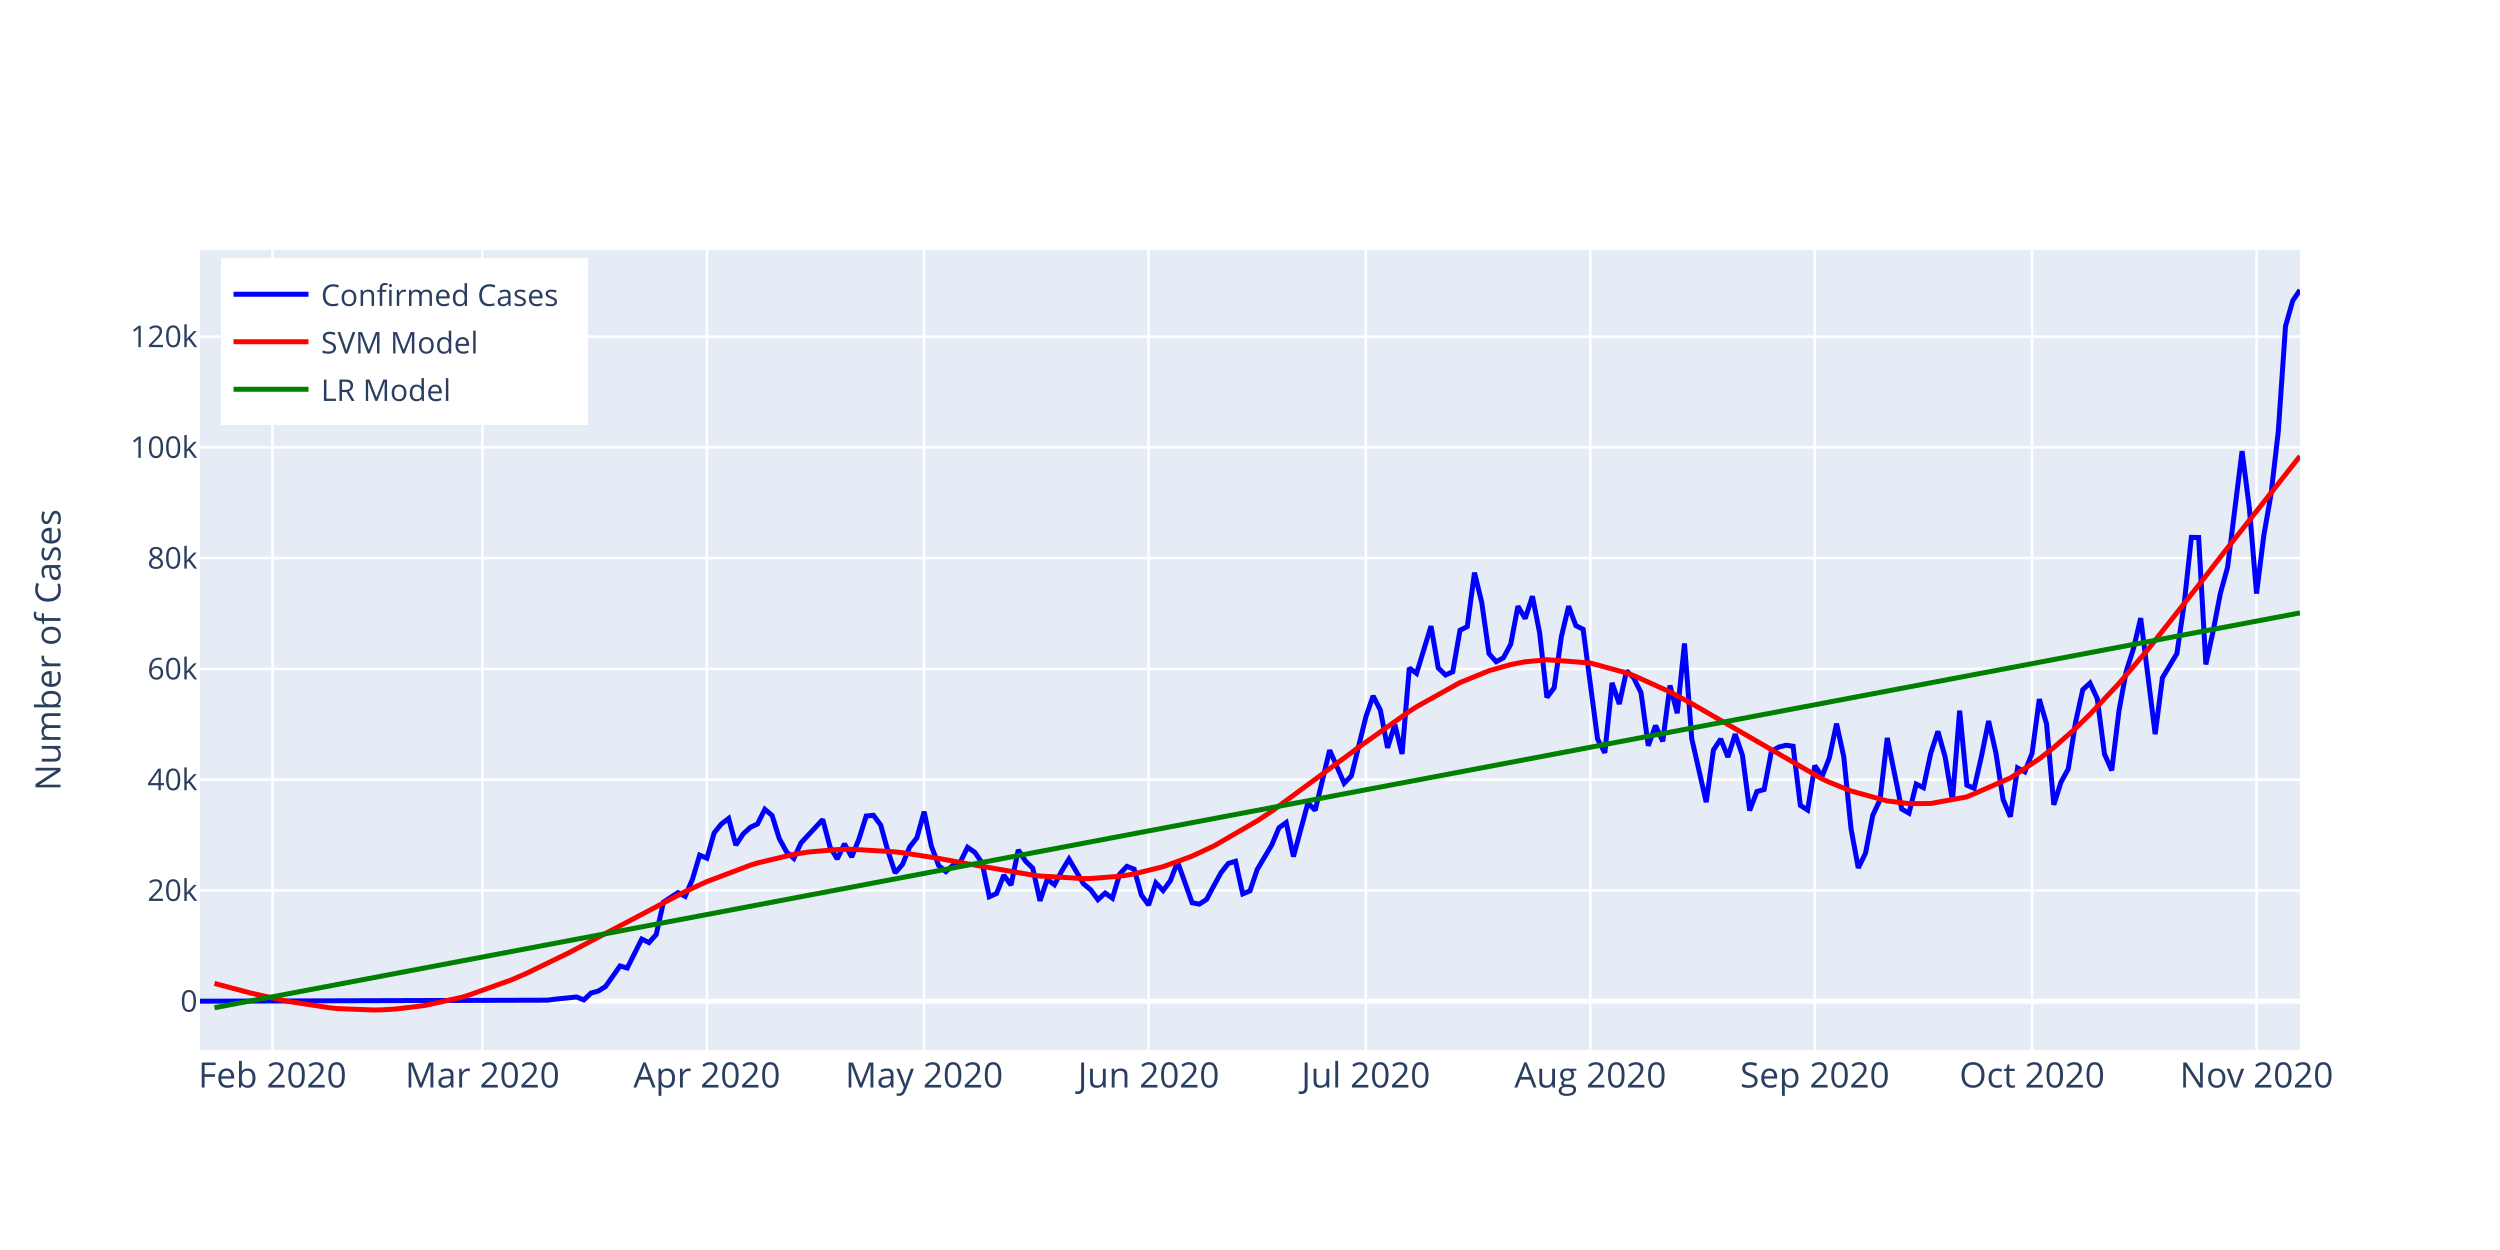
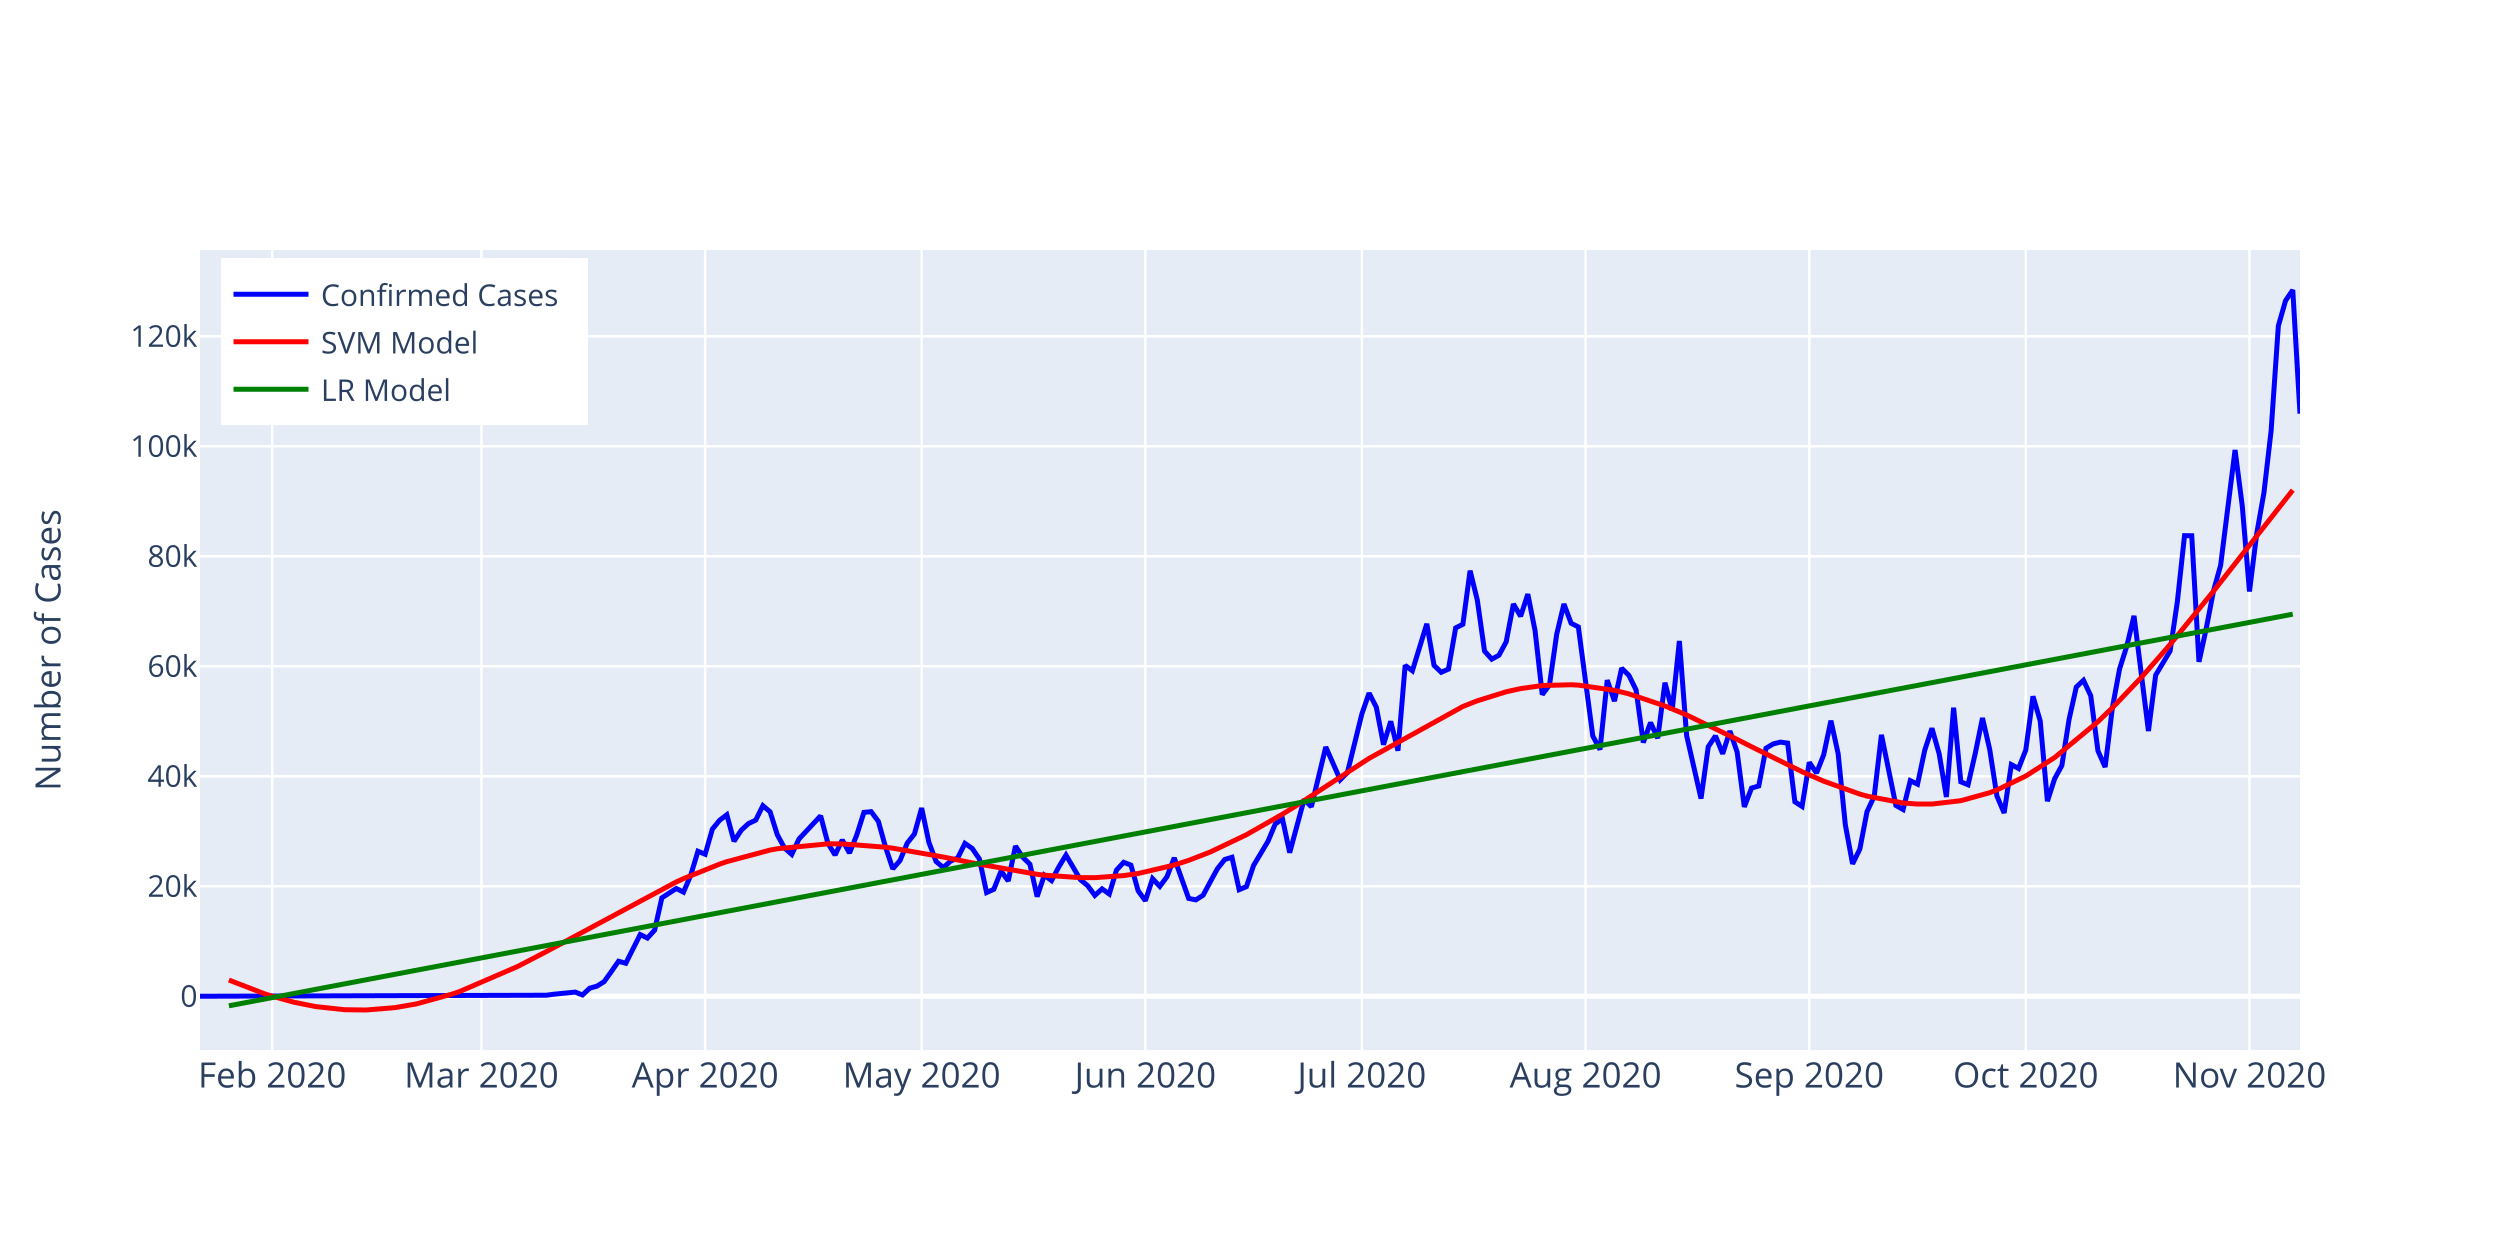
<svg xmlns="http://www.w3.org/2000/svg" class="main-svg" width="1000" height="500" style="" viewBox="0 0 1000 500">
  <rect x="0" y="0" width="1000" height="500" style="fill: rgb(255, 255, 255); fill-opacity: 1;" />
-   <defs id="defs-247d3f">
+   <defs id="defs-04b848">
    <g class="clips">
-       <clipPath id="clip247d3fxyplot" class="plotclip">
+       <clipPath id="clip04b848xyplot" class="plotclip">
        <rect width="840" height="320" />
      </clipPath>
-       <clipPath class="axesclip" id="clip247d3fx">
+       <clipPath class="axesclip" id="clip04b848x">
        <rect x="80" y="0" width="840" height="500" />
      </clipPath>
-       <clipPath class="axesclip" id="clip247d3fy">
+       <clipPath class="axesclip" id="clip04b848y">
        <rect x="0" y="100" width="1000" height="320" />
      </clipPath>
-       <clipPath class="axesclip" id="clip247d3fxy">
+       <clipPath class="axesclip" id="clip04b848xy">
        <rect x="80" y="100" width="840" height="320" />
      </clipPath>
    </g>
    <g class="gradients" />
  </defs>
  <g class="bglayer">
    <rect class="bg" x="80" y="100" width="840" height="320" style="fill: rgb(229, 236, 246); fill-opacity: 1; stroke-width: 0;" />
  </g>
  <g class="layer-below">
    <g class="imagelayer" />
    <g class="shapelayer" />
  </g>
  <g class="cartesianlayer">
    <g class="subplot xy">
      <g class="layer-subplot">
        <g class="shapelayer" />
        <g class="imagelayer" />
      </g>
      <g class="gridlayer">
        <g class="x">
-           <path class="xgrid crisp" transform="translate(108.97,0)" d="M0,100v320" style="stroke: rgb(255, 255, 255); stroke-opacity: 1; stroke-width: 1px;" />
-           <path class="xgrid crisp" transform="translate(192.97,0)" d="M0,100v320" style="stroke: rgb(255, 255, 255); stroke-opacity: 1; stroke-width: 1px;" />
-           <path class="xgrid crisp" transform="translate(282.76,0)" d="M0,100v320" style="stroke: rgb(255, 255, 255); stroke-opacity: 1; stroke-width: 1px;" />
-           <path class="xgrid crisp" transform="translate(369.66,0)" d="M0,100v320" style="stroke: rgb(255, 255, 255); stroke-opacity: 1; stroke-width: 1px;" />
-           <path class="xgrid crisp" transform="translate(459.45,0)" d="M0,100v320" style="stroke: rgb(255, 255, 255); stroke-opacity: 1; stroke-width: 1px;" />
-           <path class="xgrid crisp" transform="translate(546.34,0)" d="M0,100v320" style="stroke: rgb(255, 255, 255); stroke-opacity: 1; stroke-width: 1px;" />
-           <path class="xgrid crisp" transform="translate(636.14,0)" d="M0,100v320" style="stroke: rgb(255, 255, 255); stroke-opacity: 1; stroke-width: 1px;" />
-           <path class="xgrid crisp" transform="translate(725.93,0)" d="M0,100v320" style="stroke: rgb(255, 255, 255); stroke-opacity: 1; stroke-width: 1px;" />
-           <path class="xgrid crisp" transform="translate(812.83,0)" d="M0,100v320" style="stroke: rgb(255, 255, 255); stroke-opacity: 1; stroke-width: 1px;" />
-           <path class="xgrid crisp" transform="translate(902.62,0)" d="M0,100v320" style="stroke: rgb(255, 255, 255); stroke-opacity: 1; stroke-width: 1px;" />
+           <path class="xgrid crisp" transform="translate(108.87,0)" d="M0,100v320" style="stroke: rgb(255, 255, 255); stroke-opacity: 1; stroke-width: 1px;" />
+           <path class="xgrid crisp" transform="translate(192.58,0)" d="M0,100v320" style="stroke: rgb(255, 255, 255); stroke-opacity: 1; stroke-width: 1px;" />
+           <path class="xgrid crisp" transform="translate(282.06,0)" d="M0,100v320" style="stroke: rgb(255, 255, 255); stroke-opacity: 1; stroke-width: 1px;" />
+           <path class="xgrid crisp" transform="translate(368.66,0)" d="M0,100v320" style="stroke: rgb(255, 255, 255); stroke-opacity: 1; stroke-width: 1px;" />
+           <path class="xgrid crisp" transform="translate(458.14,0)" d="M0,100v320" style="stroke: rgb(255, 255, 255); stroke-opacity: 1; stroke-width: 1px;" />
+           <path class="xgrid crisp" transform="translate(544.74,0)" d="M0,100v320" style="stroke: rgb(255, 255, 255); stroke-opacity: 1; stroke-width: 1px;" />
+           <path class="xgrid crisp" transform="translate(634.23,0)" d="M0,100v320" style="stroke: rgb(255, 255, 255); stroke-opacity: 1; stroke-width: 1px;" />
+           <path class="xgrid crisp" transform="translate(723.71,0)" d="M0,100v320" style="stroke: rgb(255, 255, 255); stroke-opacity: 1; stroke-width: 1px;" />
+           <path class="xgrid crisp" transform="translate(810.31,0)" d="M0,100v320" style="stroke: rgb(255, 255, 255); stroke-opacity: 1; stroke-width: 1px;" />
+           <path class="xgrid crisp" transform="translate(899.79,0)" d="M0,100v320" style="stroke: rgb(255, 255, 255); stroke-opacity: 1; stroke-width: 1px;" />
        </g>
        <g class="y">
-           <path class="ygrid crisp" transform="translate(0,356.18)" d="M80,0h840" style="stroke: rgb(255, 255, 255); stroke-opacity: 1; stroke-width: 1px;" />
-           <path class="ygrid crisp" transform="translate(0,311.87)" d="M80,0h840" style="stroke: rgb(255, 255, 255); stroke-opacity: 1; stroke-width: 1px;" />
-           <path class="ygrid crisp" transform="translate(0,267.56)" d="M80,0h840" style="stroke: rgb(255, 255, 255); stroke-opacity: 1; stroke-width: 1px;" />
-           <path class="ygrid crisp" transform="translate(0,223.25)" d="M80,0h840" style="stroke: rgb(255, 255, 255); stroke-opacity: 1; stroke-width: 1px;" />
-           <path class="ygrid crisp" transform="translate(0,178.94)" d="M80,0h840" style="stroke: rgb(255, 255, 255); stroke-opacity: 1; stroke-width: 1px;" />
-           <path class="ygrid crisp" transform="translate(0,134.64)" d="M80,0h840" style="stroke: rgb(255, 255, 255); stroke-opacity: 1; stroke-width: 1px;" />
+           <path class="ygrid crisp" transform="translate(0,354.51)" d="M80,0h840" style="stroke: rgb(255, 255, 255); stroke-opacity: 1; stroke-width: 1px;" />
+           <path class="ygrid crisp" transform="translate(0,310.51)" d="M80,0h840" style="stroke: rgb(255, 255, 255); stroke-opacity: 1; stroke-width: 1px;" />
+           <path class="ygrid crisp" transform="translate(0,266.51)" d="M80,0h840" style="stroke: rgb(255, 255, 255); stroke-opacity: 1; stroke-width: 1px;" />
+           <path class="ygrid crisp" transform="translate(0,222.51)" d="M80,0h840" style="stroke: rgb(255, 255, 255); stroke-opacity: 1; stroke-width: 1px;" />
+           <path class="ygrid crisp" transform="translate(0,178.51)" d="M80,0h840" style="stroke: rgb(255, 255, 255); stroke-opacity: 1; stroke-width: 1px;" />
+           <path class="ygrid crisp" transform="translate(0,134.51)" d="M80,0h840" style="stroke: rgb(255, 255, 255); stroke-opacity: 1; stroke-width: 1px;" />
        </g>
      </g>
      <g class="zerolinelayer">
-         <path class="yzl zl crisp" transform="translate(0,400.48)" d="M80,0h840" style="stroke: rgb(255, 255, 255); stroke-opacity: 1; stroke-width: 2px;" />
+         <path class="yzl zl crisp" transform="translate(0,398.5)" d="M80,0h840" style="stroke: rgb(255, 255, 255); stroke-opacity: 1; stroke-width: 2px;" />
      </g>
      <path class="xlines-below" />
      <path class="ylines-below" />
      <g class="overlines-below" />
      <g class="xaxislayer-below" />
      <g class="yaxislayer-below" />
      <g class="overaxes-below" />
-       <g class="plot" transform="translate(80, 100)" clip-path="url('#clip247d3fxyplot')">
+       <g class="plot" transform="translate(80, 100)" clip-path="url('#clip04b848xyplot')">
        <g class="scatterlayer mlayer">
-           <g class="trace scatter traceca14c6" style="stroke-miterlimit: 2; opacity: 1;">
+           <g class="trace scatter trace0f5078" style="stroke-miterlimit: 2; opacity: 1;">
            <g class="fills" />
            <g class="errorbars" />
            <g class="lines">
-               <path class="js-line" d="M0,300.48L139.03,300.07L141.93,299.68L150.62,298.8L153.52,299.97L156.41,297.23L159.31,296.42L162.21,294.6L165.1,290.53L168,286.38L170.9,287.2L176.69,275.63L179.59,277.05L182.48,273.82L185.38,260.84L191.17,257.07L194.07,258.54L196.97,251.73L199.86,242.07L202.76,243.29L205.66,233.16L208.55,229.6L211.45,227.38L214.34,238.04L217.24,233.61L220.14,230.93L223.03,229.56L225.93,223.72L228.83,226.19L231.72,235.44L234.62,240.76L237.52,243.35L240.41,237.14L249.1,227.81L252,238.78L254.9,243.59L257.79,237.52L260.69,242.8L263.59,235.58L266.48,226.42L269.38,226.12L272.28,230.03L275.17,240.45L278.07,249.15L280.97,245.82L283.86,238.8L286.76,235.12L289.66,224.67L292.55,238.45L295.45,246.2L298.34,248.64L301.24,246.07L304.14,244.77L307.03,238.92L309.93,240.93L312.83,245.17L315.72,258.71L318.62,257.4L321.52,250.07L324.41,254.03L327.31,239.98L330.21,244.45L333.1,247.27L336,260.34L338.9,251.71L341.79,253.89L344.69,248.4L347.59,243.63L350.48,248.56L353.38,253.52L356.28,255.92L359.17,259.87L362.07,257.23L364.97,259.3L367.86,249.64L370.76,246.54L373.66,247.66L376.55,258L379.45,262.02L382.34,253.13L385.24,256.23L388.14,252.32L391.03,244.73L396.83,261.08L399.72,261.65L402.62,259.78L405.52,254.34L408.41,249.07L411.31,245.39L414.21,244.51L417.1,257.56L420,256.34L422.9,247.76L428.69,238.03L431.59,231.09L434.48,229.02L437.38,242.64L443.17,221.18L446.07,224.14L451.86,200.08L454.76,206.64L457.66,213.3L460.55,210.34L466.34,186.78L469.24,178.37L472.14,184.04L475.03,199.13L477.93,189.75L480.83,201.57L483.72,167.2L486.62,169.37L492.41,150.46L495.31,167.19L498.21,169.99L501.1,168.71L504,152.1L506.9,150.66L509.79,129.06L512.69,140.93L515.59,161.44L518.48,164.7L521.38,163.11L524.28,157.71L527.17,142.48L530.07,147.42L532.97,138.5L535.86,153.2L538.76,178.97L541.66,175.11L544.55,154.66L547.45,142.47L550.34,150.24L553.24,151.71L559.03,195.62L561.93,201.13L564.83,173.15L567.72,181.61L570.62,168.33L573.52,171.22L576.41,177.09L579.31,198.3L582.21,190.23L585.1,196.55L588,174.18L590.9,185.3L593.79,157.38L596.69,195.41L602.48,220.87L605.38,199.99L608.28,195.61L611.17,202.82L614.07,193.65L616.97,202.09L619.86,224.21L622.76,216.62L625.66,215.79L628.55,200.59L631.45,198.84L634.34,198.11L637.24,198.51L640.14,222.14L643.03,224.02L645.93,206.25L648.83,210.58L651.72,203.21L654.62,189.46L657.52,202.8L660.41,231.48L663.31,247.17L666.21,241.25L669.1,226.14L672,219.93L674.9,195.18L680.69,223.62L683.59,225.26L686.48,213.64L689.38,215.06L692.28,201.37L695.17,192.54L698.07,202.85L700.97,220.21L703.86,184.25L706.76,214.1L709.66,215.31L712.55,202.67L715.45,188.4L718.34,201.06L721.24,219.8L724.14,226.67L727.03,207.17L729.93,208.73L732.83,201.3L735.72,179.66L738.62,189.57L741.52,221.91L744.41,212.85L747.31,207.54L750.21,188.96L753.1,175.91L756,173.22L758.9,179.43L761.79,201.63L764.69,208.16L767.59,184.29L770.48,168.59L773.38,159.46L776.28,147.26L782.07,193.65L784.97,171.12L790.76,161.41L793.66,141.64L796.55,114.95L799.45,114.99L802.34,165.77L805.24,152.5L808.14,137.36L811.03,126.89L816.83,80.45L819.72,103.03L822.62,137.44L825.52,114.19L828.41,97.71L831.31,72.67L834.21,30.45L837.1,20.28L840,16" style="vector-effect: non-scaling-stroke; fill: none; stroke: rgb(0, 0, 255); stroke-opacity: 1; stroke-width: 2px; opacity: 1;" />
+               <path class="js-line" d="M0,298.5L138.56,298.09L141.44,297.7L150.1,296.84L152.99,297.99L155.88,295.28L158.76,294.47L161.65,292.66L164.54,288.62L167.42,284.5L170.31,285.32L176.08,273.82L178.97,275.24L181.86,272.03L184.74,259.14L190.52,255.39L193.4,256.86L196.29,250.09L199.18,240.5L202.06,241.7L204.95,231.65L207.84,228.11L210.72,225.91L213.61,236.5L216.49,232.1L219.38,229.43L222.27,228.07L225.15,222.28L228.04,224.73L230.93,233.92L233.81,239.2L236.7,241.76L239.59,235.6L248.25,226.33L251.13,237.23L254.02,242.01L256.91,235.98L259.79,241.22L262.68,234.05L265.57,224.96L268.45,224.66L271.34,228.54L274.23,238.89L277.11,247.52L280,244.22L282.89,237.25L285.77,233.59L288.66,223.22L291.55,236.9L294.43,244.6L297.32,247.02L300.21,244.47L303.09,243.18L305.98,237.36L308.87,239.36L311.75,243.57L314.64,257.02L317.53,255.72L320.41,248.44L323.3,252.38L326.19,238.42L329.07,242.86L331.96,245.67L334.85,258.64L337.73,250.07L340.62,252.23L343.51,246.79L346.39,242.04L349.28,246.94L352.16,251.87L355.05,254.25L357.94,258.17L360.82,255.55L363.71,257.61L366.6,248.02L369.48,244.93L372.37,246.05L375.26,256.32L378.14,260.3L381.03,251.48L383.92,254.55L386.8,250.68L389.69,243.13L395.46,259.37L398.35,259.94L401.24,258.09L404.12,252.69L407.01,247.45L409.9,243.79L412.78,242.92L415.67,255.88L418.56,254.67L421.44,246.15L427.22,236.48L430.1,229.59L432.99,227.54L435.88,241.07L441.65,219.75L444.54,222.7L450.31,198.79L453.2,205.32L456.08,211.92L458.97,208.99L464.74,185.59L467.63,177.24L470.52,182.87L473.4,197.86L476.29,188.54L479.18,200.28L482.06,166.15L484.95,168.31L490.72,149.53L493.61,166.14L496.49,168.92L499.38,167.65L502.27,151.16L505.15,149.72L508.04,128.27L510.93,140.06L513.81,160.43L516.7,163.66L519.59,162.09L522.47,156.73L525.36,141.6L528.25,146.51L531.13,137.65L534.02,152.25L536.91,177.84L539.79,174L542.68,153.7L545.57,141.59L548.45,149.3L551.34,150.77L557.11,194.37L560,199.84L562.89,172.06L565.77,180.46L568.66,167.27L571.55,170.14L574.43,175.97L577.32,197.03L580.21,189.02L583.09,195.29L585.98,173.08L588.87,184.12L591.75,156.39L594.64,194.17L600.41,219.44L603.3,198.71L606.19,194.36L609.07,201.52L611.96,192.41L614.85,200.79L617.73,222.76L620.62,215.22L623.51,214.39L626.39,199.3L629.28,197.57L632.16,196.84L635.05,197.24L637.94,220.71L640.82,222.57L643.71,204.93L646.6,209.22L649.48,201.91L652.37,188.26L655.26,201.5L658.14,229.98L661.03,245.56L663.92,239.68L666.8,224.68L669.69,218.52L672.58,193.94L678.35,222.17L681.24,223.81L684.12,212.26L687.01,213.68L689.9,200.08L692.78,191.31L695.67,201.54L698.56,218.79L701.44,183.08L704.33,212.73L707.22,213.92L710.1,201.37L712.99,187.2L715.88,199.77L718.76,218.38L721.65,225.2L724.54,205.84L727.42,207.39L730.31,200.01L733.2,178.52L736.08,188.36L738.97,220.48L741.86,211.48L744.74,206.21L747.63,187.76L750.52,174.8L753.4,172.13L756.29,178.29L759.18,200.34L762.06,206.82L764.95,183.12L767.84,167.53L770.72,158.46L773.61,146.34L779.38,192.41L782.27,170.04L788.04,160.4L790.93,140.76L793.81,114.26L796.7,114.3L799.59,164.73L802.47,151.55L805.36,136.52L808.25,126.12L814.02,80L816.91,102.43L819.79,136.6L822.68,113.51L825.57,97.14L828.45,72.28L831.34,30.35L834.23,20.25L837.11,16L840,65.47" style="vector-effect: non-scaling-stroke; fill: none; stroke: rgb(0, 0, 255); stroke-opacity: 1; stroke-width: 2px; opacity: 1;" />
            </g>
            <g class="points" />
            <g class="text" />
          </g>
-           <g class="trace scatter trace2ac821" style="stroke-miterlimit: 2; opacity: 1;">
+           <g class="trace scatter trace0f2e31" style="stroke-miterlimit: 2; opacity: 1;">
            <g class="fills" />
            <g class="errorbars" />
            <g class="lines">
-               <path class="js-line" d="M5.79,293.37L20.28,297.22L34.76,300.48L52.14,303.15L55.03,303.43L69.52,304L72.41,303.94L78.21,303.62L78.21,303.62L89.79,302.22L104.28,299.01L104.28,299.01L107.17,298.17L124.55,291.95L124.55,291.95L130.34,289.46L147.72,281.02L147.72,281.02L156.41,276.43L194.07,256.6L194.07,256.6L202.76,252.63L220.14,246.07L223.03,245.18L237.52,241.73L243.31,240.82L254.9,239.82L260.69,239.71L278.07,240.75L280.97,241.09L295.45,243.35L295.45,243.35L307.03,245.53L333.1,250.05L336,250.41L353.38,251.45L356.28,251.4L367.86,250.48L370.76,250.06L373.66,249.55L385.24,246.67L396.83,242.44L405.52,238.4L422.9,228.34L428.69,224.5L460.55,201.08L463.45,198.91L483.72,184.56L486.62,182.7L504,173.02L515.59,168.3L524.28,165.82L524.28,165.82L530.07,164.71L538.76,163.88L556.14,165.21L570.62,169.17L573.52,170.24L588,176.77L596.69,181.45L648.83,211.56L651.72,212.9L660.41,216.41L674.9,220.38L683.59,221.44L683.59,221.44L692.28,221.4L706.76,218.75L724.14,211.18L735.72,203.55L741.52,199L750.21,191.34L756,185.71L767.59,173.36L779.17,159.79L802.34,130.38L808.14,122.81L840,82.44" style="vector-effect: non-scaling-stroke; fill: none; stroke: rgb(255, 0, 0); stroke-opacity: 1; stroke-width: 2px; opacity: 1;" />
+               <path class="js-line" d="M11.55,292.02L25.98,297.58L28.87,298.5L37.53,300.88L46.19,302.62L57.73,303.88L57.73,303.88L66.39,304L77.94,303.06L86.6,301.55L101.03,297.57L101.03,297.57L103.92,296.58L127.01,286.61L138.56,280.62L190.52,252.76L193.4,251.45L207.84,245.65L210.72,244.66L228.04,240.03L230.93,239.49L251.13,237.54L256.91,237.55L274.23,238.89L277.11,239.27L297.32,242.81L308.87,245.16L334.85,249.72L334.85,249.72L337.73,250.07L352.16,251.06L357.94,251.06L369.48,250.24L369.48,250.24L375.26,249.4L389.69,246.02L395.46,244.14L404.12,240.79L404.12,240.79L418.56,233.9L432.99,225.67L432.99,225.67L438.76,222.11L467.63,203.35L505.15,182.59L510.93,180.31L510.93,180.31L522.47,176.72L528.25,175.44L536.91,174.22L548.45,173.9L548.45,173.9L551.34,174.05L565.77,176.13L571.55,177.55L585.98,182.38L585.98,182.38L594.64,185.99L614.85,195.76L620.62,198.71L640.82,208.69L649.48,212.48L663.92,217.63L666.8,218.44L681.24,221.2L681.24,221.2L687.01,221.62L692.78,221.62L704.33,220.28L715.88,217.08L715.88,217.08L718.76,215.99L730.31,210.42L741.86,203.01L759.18,188.67L764.95,183.12L776.49,171.02L788.04,157.8L805.36,136.52L805.36,136.52L816.91,121.79L837.11,96.04" style="vector-effect: non-scaling-stroke; fill: none; stroke: rgb(255, 0, 0); stroke-opacity: 1; stroke-width: 2px; opacity: 1;" />
            </g>
            <g class="points" />
            <g class="text" />
          </g>
-           <g class="trace scatter tracef81715" style="stroke-miterlimit: 2; opacity: 1;">
+           <g class="trace scatter trace18c57e" style="stroke-miterlimit: 2; opacity: 1;">
            <g class="fills" />
            <g class="errorbars" />
            <g class="lines">
-               <path class="js-line" d="M5.79,303.09L556.14,198.9L556.14,198.9L561.93,197.8L840,145.15" style="vector-effect: non-scaling-stroke; fill: none; stroke: rgb(0, 128, 0); stroke-opacity: 1; stroke-width: 2px; opacity: 1;" />
+               <path class="js-line" d="M11.55,302.32L640.82,182.91L649.48,181.26L837.11,145.66" style="vector-effect: non-scaling-stroke; fill: none; stroke: rgb(0, 128, 0); stroke-opacity: 1; stroke-width: 2px; opacity: 1;" />
            </g>
            <g class="points" />
            <g class="text" />
          </g>
        </g>
      </g>
      <g class="overplot" />
      <path class="xlines-above crisp" style="fill: none;" d="M0,0" />
      <path class="ylines-above crisp" style="fill: none;" d="M0,0" />
      <g class="overlines-above" />
      <g class="xaxislayer-above">
        <g class="xtick">
-           <text text-anchor="middle" x="0" y="435" transform="translate(108.97,0)" style="font-family: 'Open Sans', verdana, arial, sans-serif; font-size: 14px; fill: rgb(42, 63, 95); fill-opacity: 1; white-space: pre;">Feb 2020</text>
-         </g>
-         <g class="xtick">
-           <text text-anchor="middle" x="0" y="435" transform="translate(192.97,0)" style="font-family: 'Open Sans', verdana, arial, sans-serif; font-size: 14px; fill: rgb(42, 63, 95); fill-opacity: 1; white-space: pre;">Mar 2020</text>
-         </g>
-         <g class="xtick">
-           <text text-anchor="middle" x="0" y="435" transform="translate(282.76,0)" style="font-family: 'Open Sans', verdana, arial, sans-serif; font-size: 14px; fill: rgb(42, 63, 95); fill-opacity: 1; white-space: pre;">Apr 2020</text>
-         </g>
-         <g class="xtick">
-           <text text-anchor="middle" x="0" y="435" transform="translate(369.66,0)" style="font-family: 'Open Sans', verdana, arial, sans-serif; font-size: 14px; fill: rgb(42, 63, 95); fill-opacity: 1; white-space: pre;">May 2020</text>
-         </g>
-         <g class="xtick">
-           <text text-anchor="middle" x="0" y="435" transform="translate(459.45,0)" style="font-family: 'Open Sans', verdana, arial, sans-serif; font-size: 14px; fill: rgb(42, 63, 95); fill-opacity: 1; white-space: pre;">Jun 2020</text>
-         </g>
-         <g class="xtick">
-           <text text-anchor="middle" x="0" y="435" transform="translate(546.34,0)" style="font-family: 'Open Sans', verdana, arial, sans-serif; font-size: 14px; fill: rgb(42, 63, 95); fill-opacity: 1; white-space: pre;">Jul 2020</text>
-         </g>
-         <g class="xtick">
-           <text text-anchor="middle" x="0" y="435" transform="translate(636.14,0)" style="font-family: 'Open Sans', verdana, arial, sans-serif; font-size: 14px; fill: rgb(42, 63, 95); fill-opacity: 1; white-space: pre;">Aug 2020</text>
-         </g>
-         <g class="xtick">
-           <text text-anchor="middle" x="0" y="435" transform="translate(725.93,0)" style="font-family: 'Open Sans', verdana, arial, sans-serif; font-size: 14px; fill: rgb(42, 63, 95); fill-opacity: 1; white-space: pre;">Sep 2020</text>
-         </g>
-         <g class="xtick">
-           <text text-anchor="middle" x="0" y="435" transform="translate(812.83,0)" style="font-family: 'Open Sans', verdana, arial, sans-serif; font-size: 14px; fill: rgb(42, 63, 95); fill-opacity: 1; white-space: pre;">Oct 2020</text>
-         </g>
-         <g class="xtick">
-           <text text-anchor="middle" x="0" y="435" transform="translate(902.62,0)" style="font-family: 'Open Sans', verdana, arial, sans-serif; font-size: 14px; fill: rgb(42, 63, 95); fill-opacity: 1; white-space: pre;">Nov 2020</text>
+           <text text-anchor="middle" x="0" y="435" transform="translate(108.87,0)" style="font-family: 'Open Sans', verdana, arial, sans-serif; font-size: 14px; fill: rgb(42, 63, 95); fill-opacity: 1; white-space: pre;">Feb 2020</text>
+         </g>
+         <g class="xtick">
+           <text text-anchor="middle" x="0" y="435" transform="translate(192.58,0)" style="font-family: 'Open Sans', verdana, arial, sans-serif; font-size: 14px; fill: rgb(42, 63, 95); fill-opacity: 1; white-space: pre;">Mar 2020</text>
+         </g>
+         <g class="xtick">
+           <text text-anchor="middle" x="0" y="435" transform="translate(282.06,0)" style="font-family: 'Open Sans', verdana, arial, sans-serif; font-size: 14px; fill: rgb(42, 63, 95); fill-opacity: 1; white-space: pre;">Apr 2020</text>
+         </g>
+         <g class="xtick">
+           <text text-anchor="middle" x="0" y="435" transform="translate(368.66,0)" style="font-family: 'Open Sans', verdana, arial, sans-serif; font-size: 14px; fill: rgb(42, 63, 95); fill-opacity: 1; white-space: pre;">May 2020</text>
+         </g>
+         <g class="xtick">
+           <text text-anchor="middle" x="0" y="435" transform="translate(458.14,0)" style="font-family: 'Open Sans', verdana, arial, sans-serif; font-size: 14px; fill: rgb(42, 63, 95); fill-opacity: 1; white-space: pre;">Jun 2020</text>
+         </g>
+         <g class="xtick">
+           <text text-anchor="middle" x="0" y="435" transform="translate(544.74,0)" style="font-family: 'Open Sans', verdana, arial, sans-serif; font-size: 14px; fill: rgb(42, 63, 95); fill-opacity: 1; white-space: pre;">Jul 2020</text>
+         </g>
+         <g class="xtick">
+           <text text-anchor="middle" x="0" y="435" transform="translate(634.23,0)" style="font-family: 'Open Sans', verdana, arial, sans-serif; font-size: 14px; fill: rgb(42, 63, 95); fill-opacity: 1; white-space: pre;">Aug 2020</text>
+         </g>
+         <g class="xtick">
+           <text text-anchor="middle" x="0" y="435" transform="translate(723.71,0)" style="font-family: 'Open Sans', verdana, arial, sans-serif; font-size: 14px; fill: rgb(42, 63, 95); fill-opacity: 1; white-space: pre;">Sep 2020</text>
+         </g>
+         <g class="xtick">
+           <text text-anchor="middle" x="0" y="435" transform="translate(810.31,0)" style="font-family: 'Open Sans', verdana, arial, sans-serif; font-size: 14px; fill: rgb(42, 63, 95); fill-opacity: 1; white-space: pre;">Oct 2020</text>
+         </g>
+         <g class="xtick">
+           <text text-anchor="middle" x="0" y="435" transform="translate(899.79,0)" style="font-family: 'Open Sans', verdana, arial, sans-serif; font-size: 14px; fill: rgb(42, 63, 95); fill-opacity: 1; white-space: pre;">Nov 2020</text>
        </g>
      </g>
      <g class="yaxislayer-above">
        <g class="ytick">
-           <text text-anchor="end" x="79" y="4.2" transform="translate(0,400.48)" style="font-family: 'Open Sans', verdana, arial, sans-serif; font-size: 12px; fill: rgb(42, 63, 95); fill-opacity: 1; white-space: pre;">0</text>
-         </g>
-         <g class="ytick">
-           <text text-anchor="end" x="79" y="4.2" transform="translate(0,356.18)" style="font-family: 'Open Sans', verdana, arial, sans-serif; font-size: 12px; fill: rgb(42, 63, 95); fill-opacity: 1; white-space: pre;">20k</text>
-         </g>
-         <g class="ytick">
-           <text text-anchor="end" x="79" y="4.2" transform="translate(0,311.87)" style="font-family: 'Open Sans', verdana, arial, sans-serif; font-size: 12px; fill: rgb(42, 63, 95); fill-opacity: 1; white-space: pre;">40k</text>
-         </g>
-         <g class="ytick">
-           <text text-anchor="end" x="79" y="4.2" transform="translate(0,267.56)" style="font-family: 'Open Sans', verdana, arial, sans-serif; font-size: 12px; fill: rgb(42, 63, 95); fill-opacity: 1; white-space: pre;">60k</text>
-         </g>
-         <g class="ytick">
-           <text text-anchor="end" x="79" y="4.2" transform="translate(0,223.25)" style="font-family: 'Open Sans', verdana, arial, sans-serif; font-size: 12px; fill: rgb(42, 63, 95); fill-opacity: 1; white-space: pre;">80k</text>
-         </g>
-         <g class="ytick">
-           <text text-anchor="end" x="79" y="4.2" transform="translate(0,178.94)" style="font-family: 'Open Sans', verdana, arial, sans-serif; font-size: 12px; fill: rgb(42, 63, 95); fill-opacity: 1; white-space: pre;">100k</text>
-         </g>
-         <g class="ytick">
-           <text text-anchor="end" x="79" y="4.2" transform="translate(0,134.64)" style="font-family: 'Open Sans', verdana, arial, sans-serif; font-size: 12px; fill: rgb(42, 63, 95); fill-opacity: 1; white-space: pre;">120k</text>
+           <text text-anchor="end" x="79" y="4.2" transform="translate(0,398.5)" style="font-family: 'Open Sans', verdana, arial, sans-serif; font-size: 12px; fill: rgb(42, 63, 95); fill-opacity: 1; white-space: pre;">0</text>
+         </g>
+         <g class="ytick">
+           <text text-anchor="end" x="79" y="4.2" transform="translate(0,354.51)" style="font-family: 'Open Sans', verdana, arial, sans-serif; font-size: 12px; fill: rgb(42, 63, 95); fill-opacity: 1; white-space: pre;">20k</text>
+         </g>
+         <g class="ytick">
+           <text text-anchor="end" x="79" y="4.2" transform="translate(0,310.51)" style="font-family: 'Open Sans', verdana, arial, sans-serif; font-size: 12px; fill: rgb(42, 63, 95); fill-opacity: 1; white-space: pre;">40k</text>
+         </g>
+         <g class="ytick">
+           <text text-anchor="end" x="79" y="4.2" transform="translate(0,266.51)" style="font-family: 'Open Sans', verdana, arial, sans-serif; font-size: 12px; fill: rgb(42, 63, 95); fill-opacity: 1; white-space: pre;">60k</text>
+         </g>
+         <g class="ytick">
+           <text text-anchor="end" x="79" y="4.2" transform="translate(0,222.51)" style="font-family: 'Open Sans', verdana, arial, sans-serif; font-size: 12px; fill: rgb(42, 63, 95); fill-opacity: 1; white-space: pre;">80k</text>
+         </g>
+         <g class="ytick">
+           <text text-anchor="end" x="79" y="4.2" transform="translate(0,178.51)" style="font-family: 'Open Sans', verdana, arial, sans-serif; font-size: 12px; fill: rgb(42, 63, 95); fill-opacity: 1; white-space: pre;">100k</text>
+         </g>
+         <g class="ytick">
+           <text text-anchor="end" x="79" y="4.2" transform="translate(0,134.51)" style="font-family: 'Open Sans', verdana, arial, sans-serif; font-size: 12px; fill: rgb(42, 63, 95); fill-opacity: 1; white-space: pre;">120k</text>
        </g>
      </g>
      <g class="overaxes-above" />
    </g>
  </g>
  <g class="polarlayer" />
  <g class="ternarylayer" />
  <g class="geolayer" />
  <g class="funnelarealayer" />
  <g class="pielayer" />
  <g class="treemaplayer" />
  <g class="sunburstlayer" />
  <g class="glimages" />
-   <defs id="topdefs-247d3f">
+   <defs id="topdefs-04b848">
    <g class="clips" />
-     <clipPath id="legend247d3f">
+     <clipPath id="legend04b848">
      <rect width="147" height="67" x="0" y="0" />
    </clipPath>
  </defs>
  <g class="layer-above">
    <g class="imagelayer" />
    <g class="shapelayer" />
  </g>
  <g class="infolayer">
    <g class="legend" pointer-events="all" transform="translate(88.4, 103.2)">
      <rect class="bg" shape-rendering="crispEdges" style="stroke: rgb(68, 68, 68); stroke-opacity: 1; fill: rgb(255, 255, 255); fill-opacity: 1; stroke-width: 0px;" width="147" height="67" x="0" y="0" />
-       <g class="scrollbox" transform="translate(0, 0)" clip-path="url('#legend247d3f')">
+       <g class="scrollbox" transform="translate(0, 0)" clip-path="url('#legend04b848')">
        <g class="groups">
          <g class="traces" style="opacity: 1;" transform="translate(0, 14.5)">
            <text class="legendtext" text-anchor="start" x="40" y="4.68" style="font-family: 'Open Sans', verdana, arial, sans-serif; font-size: 12px; fill: rgb(42, 63, 95); fill-opacity: 1; white-space: pre;">Confirmed Cases</text>
            <g class="layers" style="opacity: 1;">
              <g class="legendfill" />
              <g class="legendlines">
                <path class="js-line" d="M5,0h30" style="fill: none; stroke: rgb(0, 0, 255); stroke-opacity: 1; stroke-width: 2px;" />
              </g>
              <g class="legendsymbols">
                <g class="legendpoints" />
              </g>
            </g>
            <rect class="legendtoggle" x="0" y="-9.5" width="141.797" height="19" style="fill: rgb(0, 0, 0); fill-opacity: 0;" />
          </g>
          <g class="traces" style="opacity: 1;" transform="translate(0, 33.5)">
            <text class="legendtext" text-anchor="start" x="40" y="4.68" style="font-family: 'Open Sans', verdana, arial, sans-serif; font-size: 12px; fill: rgb(42, 63, 95); fill-opacity: 1; white-space: pre;">SVM Model</text>
            <g class="layers" style="opacity: 1;">
              <g class="legendfill" />
              <g class="legendlines">
                <path class="js-line" d="M5,0h30" style="fill: none; stroke: rgb(255, 0, 0); stroke-opacity: 1; stroke-width: 2px;" />
              </g>
              <g class="legendsymbols">
                <g class="legendpoints" />
              </g>
            </g>
            <rect class="legendtoggle" x="0" y="-9.5" width="141.797" height="19" style="fill: rgb(0, 0, 0); fill-opacity: 0;" />
          </g>
          <g class="traces" style="opacity: 1;" transform="translate(0, 52.5)">
            <text class="legendtext" text-anchor="start" x="40" y="4.68" style="font-family: 'Open Sans', verdana, arial, sans-serif; font-size: 12px; fill: rgb(42, 63, 95); fill-opacity: 1; white-space: pre;">LR Model</text>
            <g class="layers" style="opacity: 1;">
              <g class="legendfill" />
              <g class="legendlines">
                <path class="js-line" d="M5,0h30" style="fill: none; stroke: rgb(0, 128, 0); stroke-opacity: 1; stroke-width: 2px;" />
              </g>
              <g class="legendsymbols">
                <g class="legendpoints" />
              </g>
            </g>
            <rect class="legendtoggle" x="0" y="-9.5" width="141.797" height="19" style="fill: rgb(0, 0, 0); fill-opacity: 0;" />
          </g>
        </g>
      </g>
      <rect class="scrollbar" rx="20" ry="3" width="0" height="0" style="fill: rgb(128, 139, 164); fill-opacity: 1;" x="0" y="0" />
    </g>
    <g class="g-gtitle" />
    <g class="g-xtitle" />
    <g class="g-ytitle">
      <text class="ytitle" transform="rotate(-90,24.2,260)" x="24.2" y="260" text-anchor="middle" style="font-family: 'Open Sans', verdana, arial, sans-serif; font-size: 14px; fill: rgb(42, 63, 95); opacity: 1; font-weight: normal; white-space: pre;">Number of Cases</text>
    </g>
  </g>
</svg>
